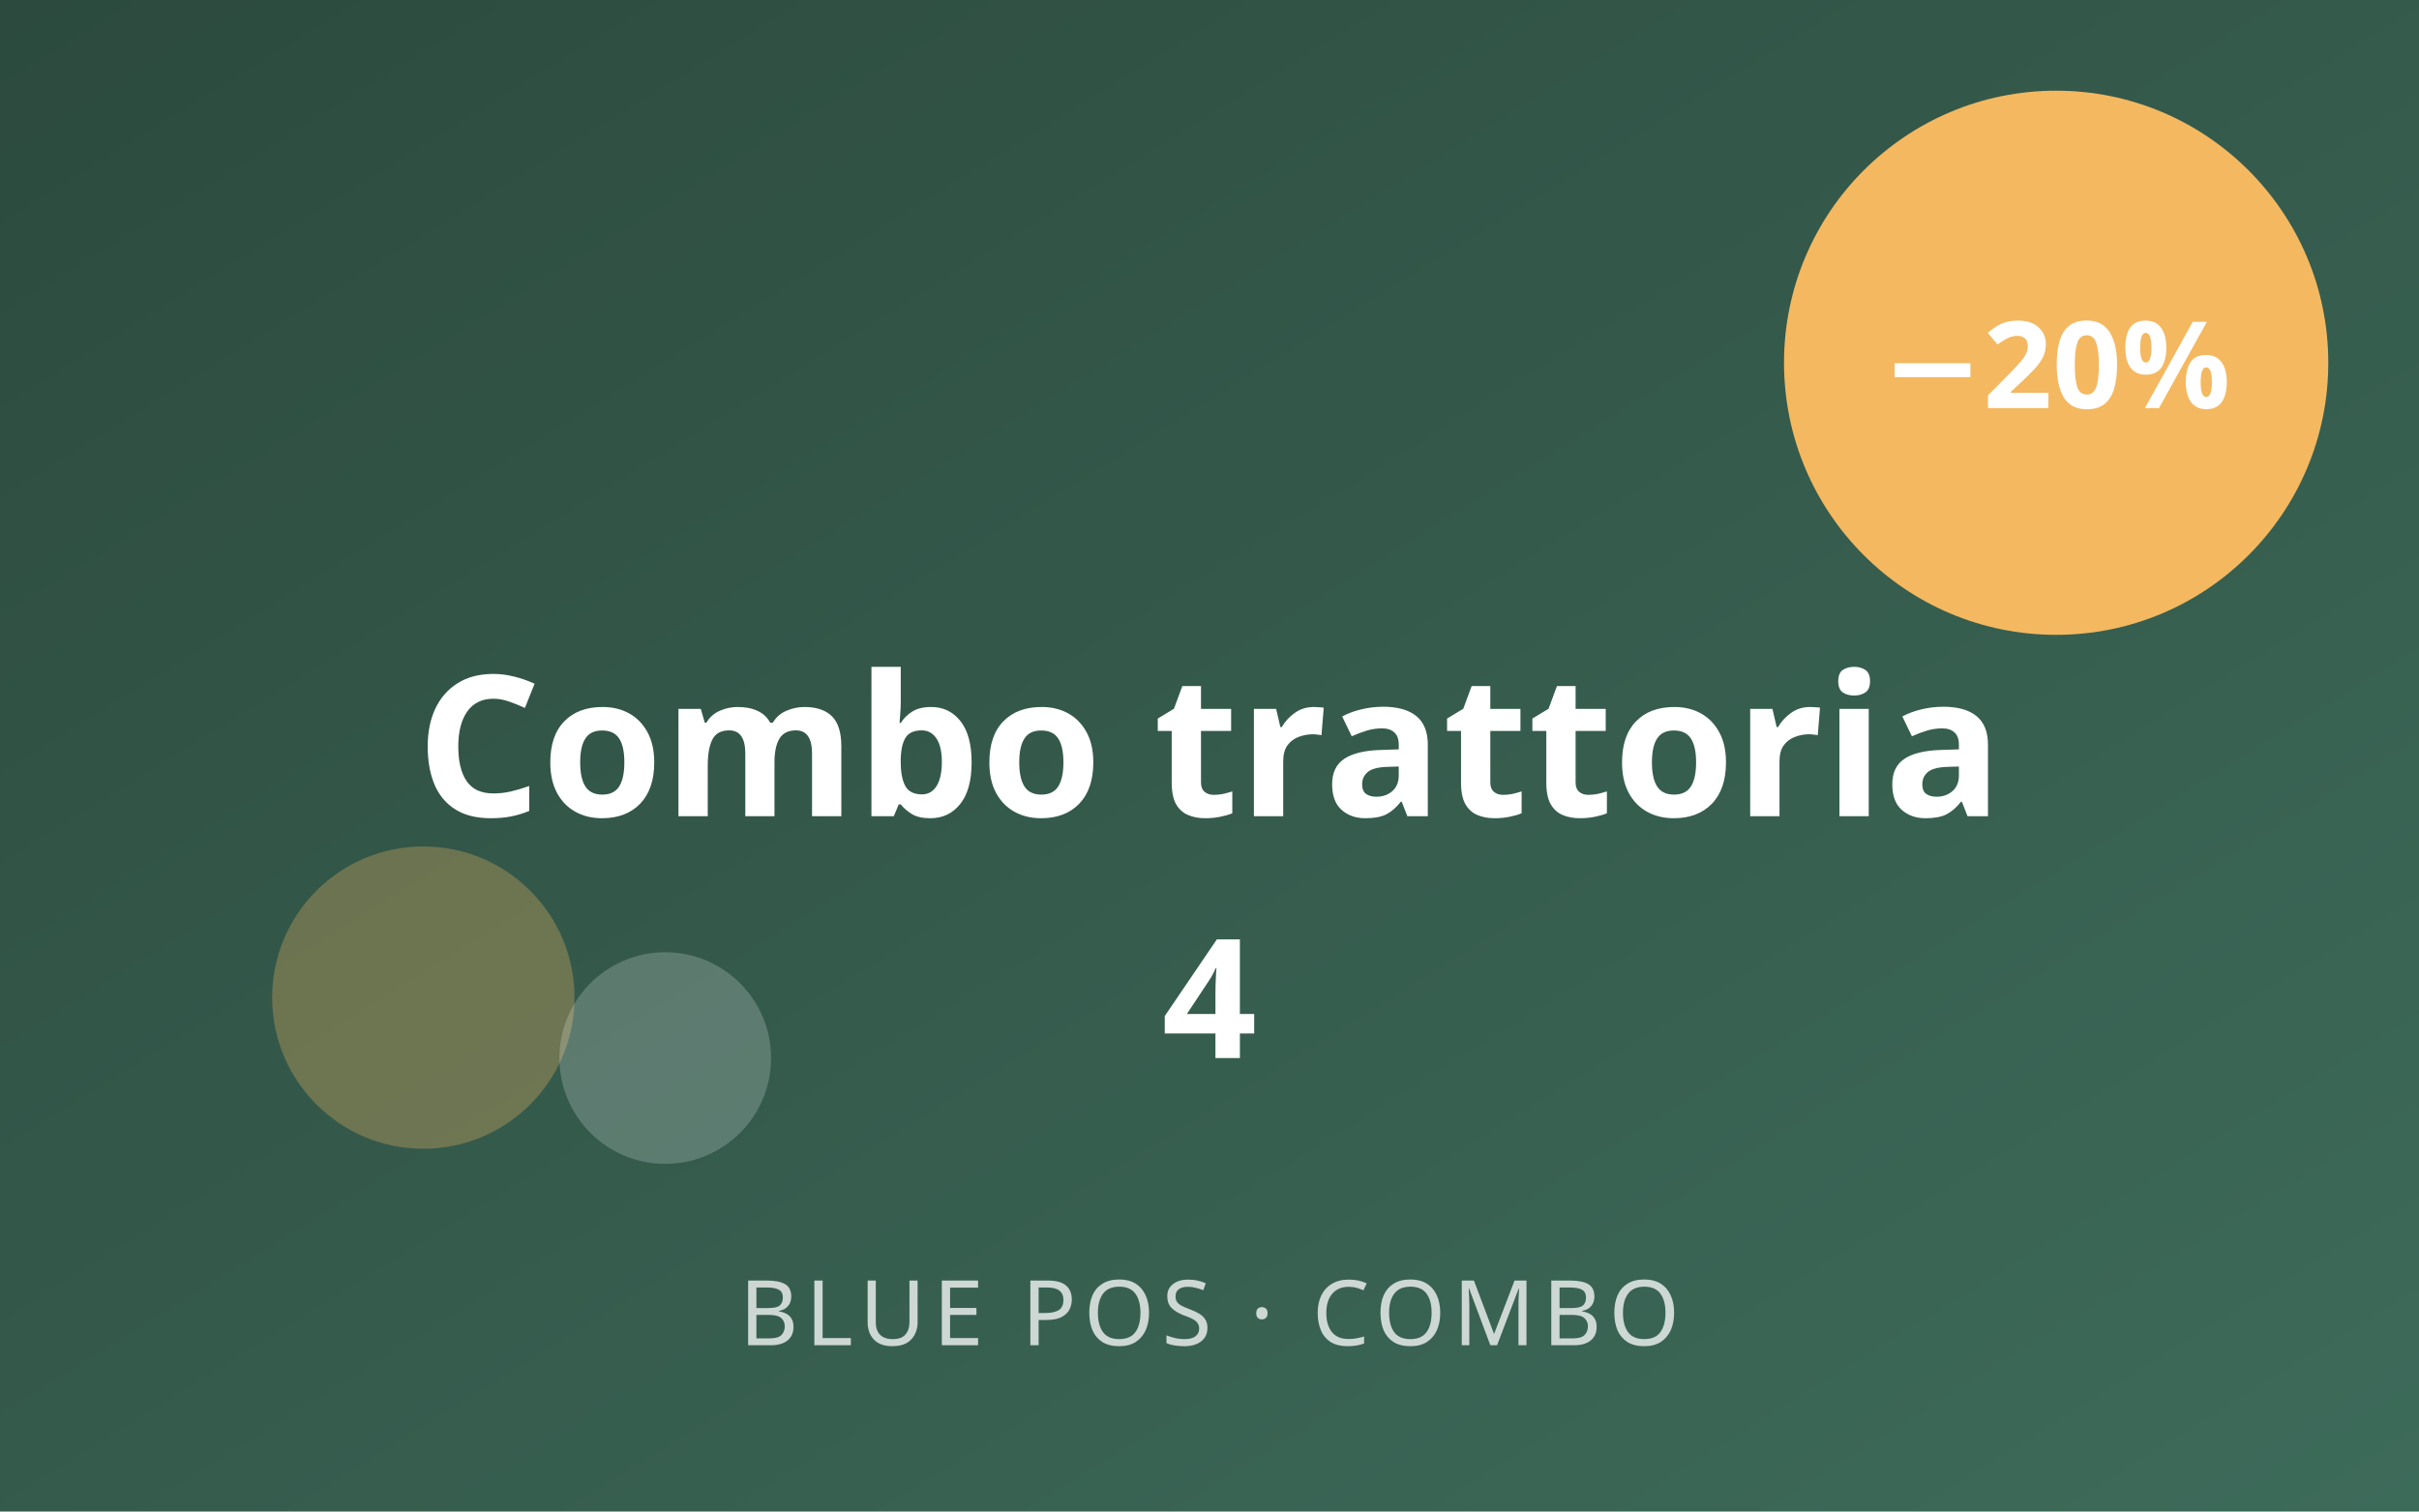
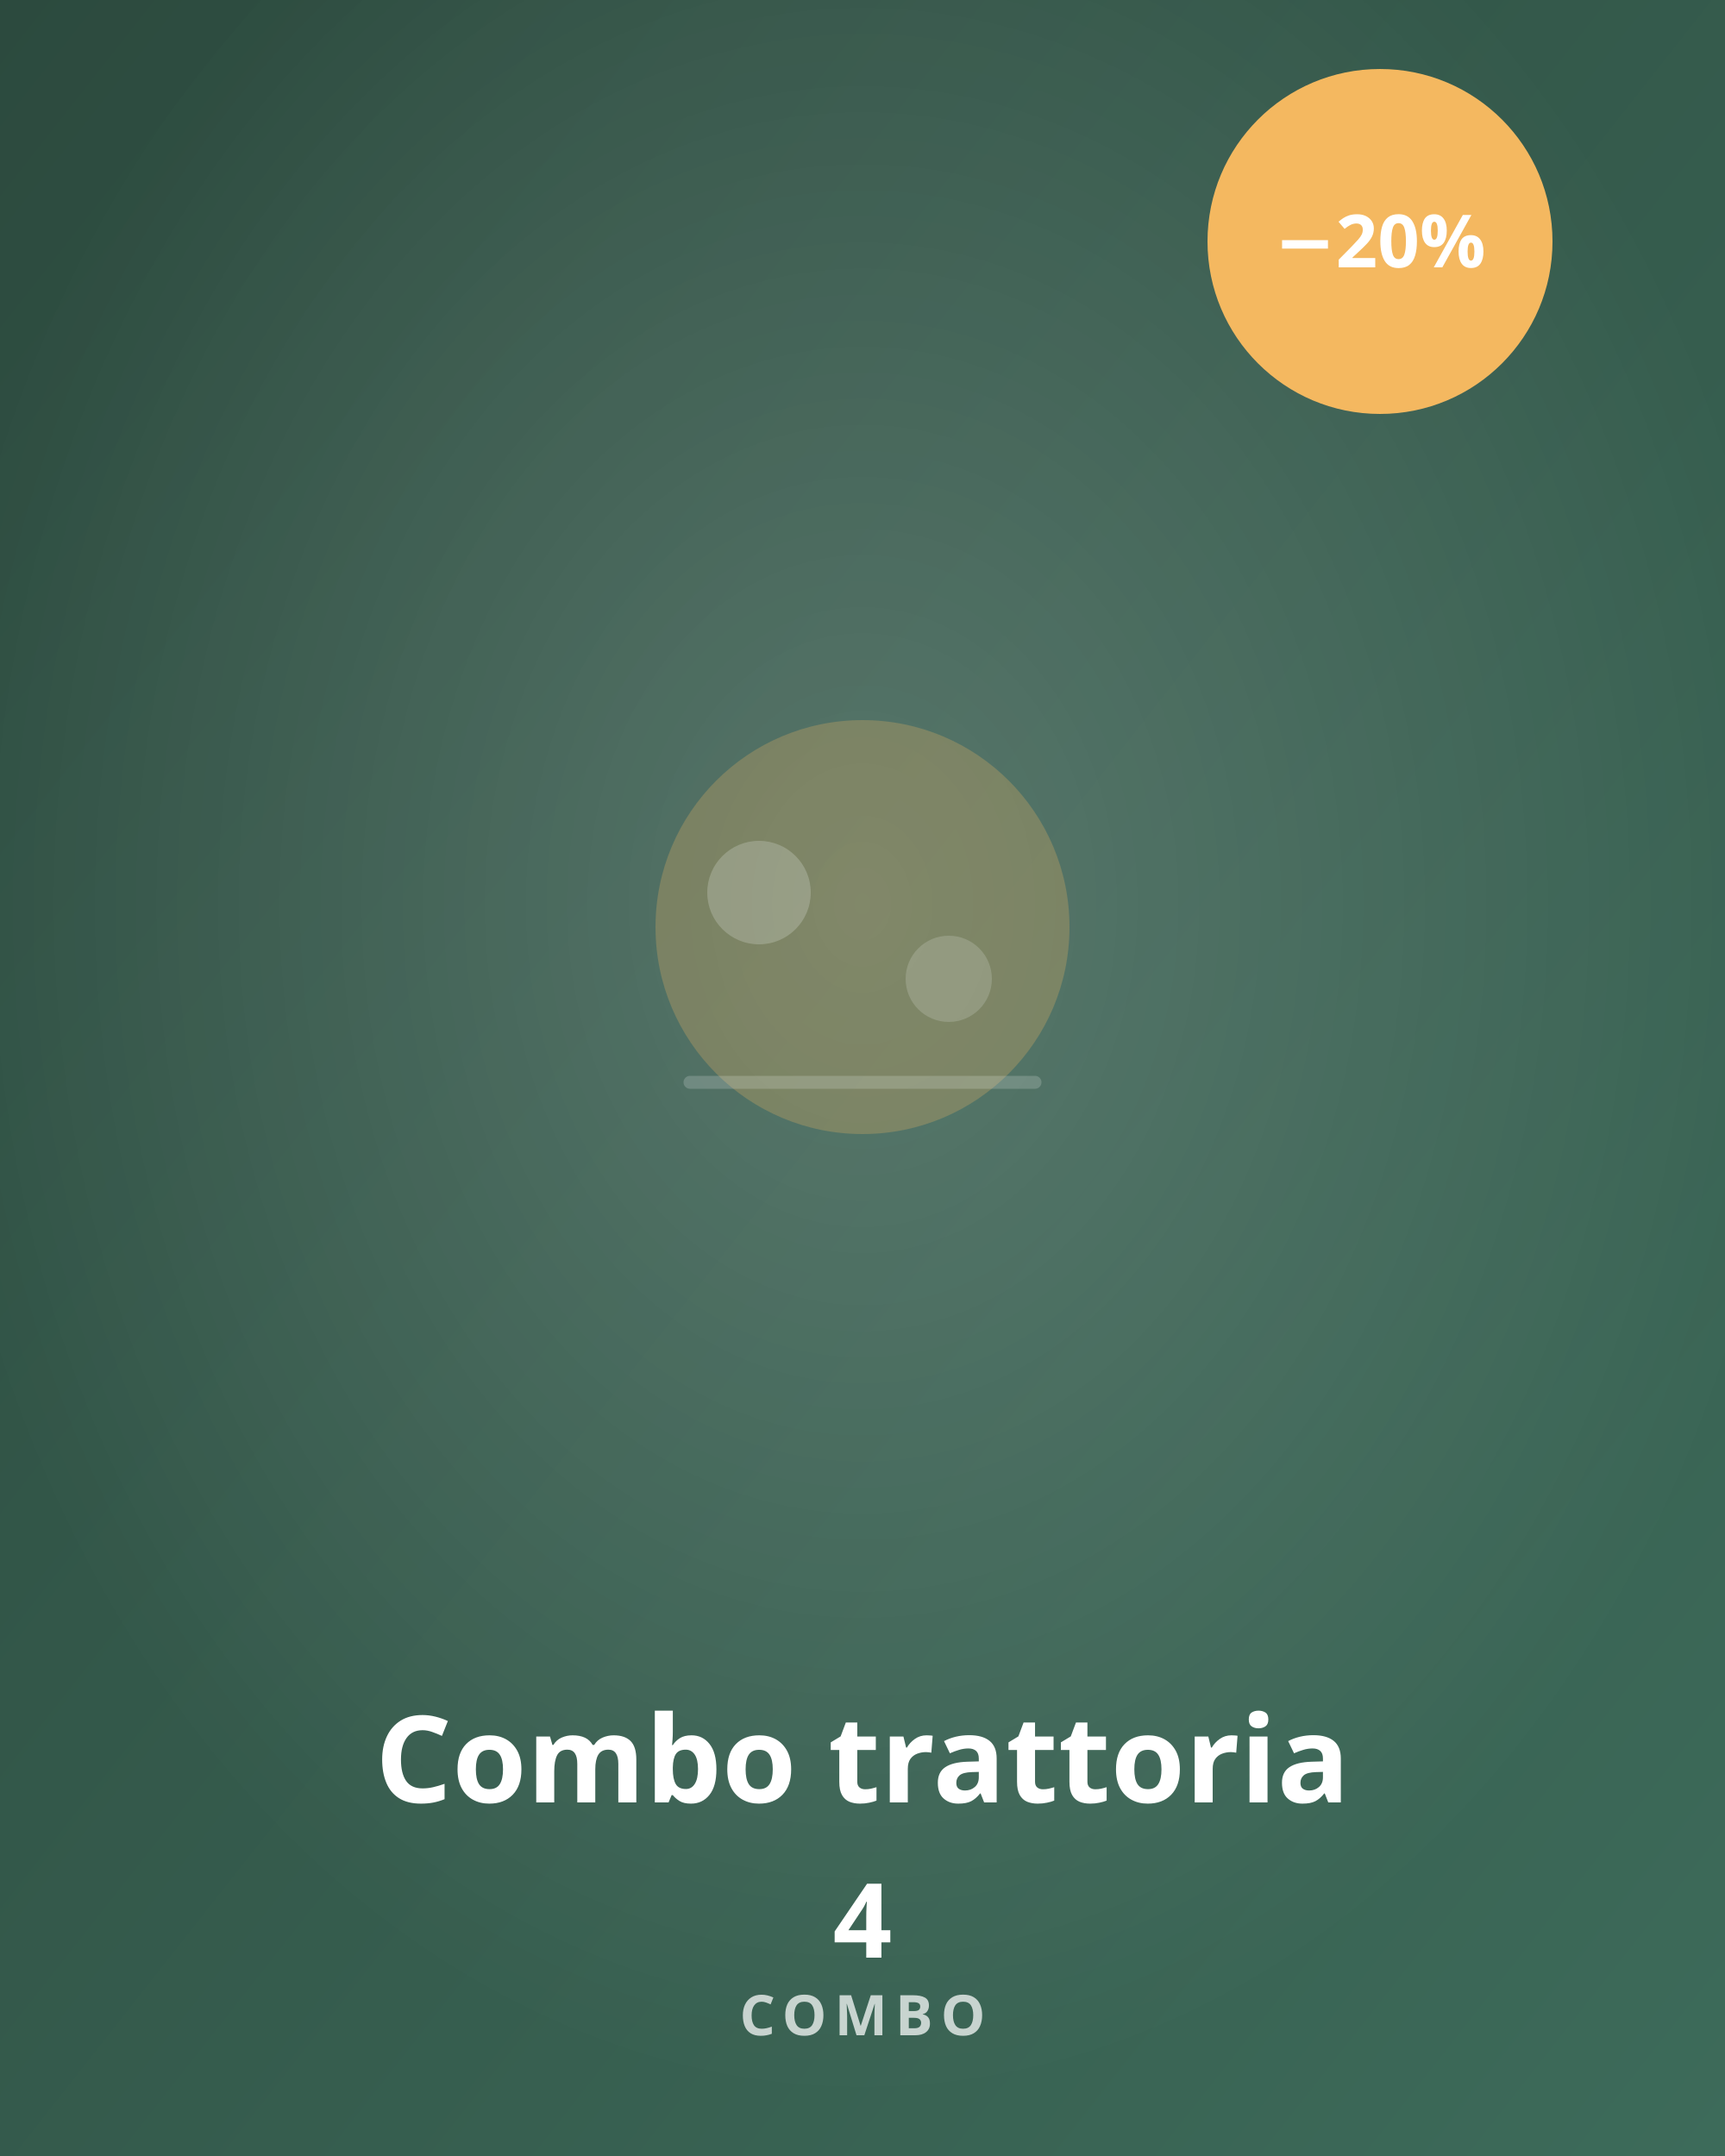
- <svg xmlns="http://www.w3.org/2000/svg" viewBox="0 0 320 200" role="img" aria-label="Combo trattoria 4">
+ <svg xmlns="http://www.w3.org/2000/svg" viewBox="0 0 400 500" role="img" aria-label="Combo trattoria 4">
  <defs>
    <linearGradient id="bg" x1="0%" y1="0%" x2="100%" y2="100%">
      <stop offset="0%" stop-color="#2c4a3e" />
      <stop offset="100%" stop-color="#3d6b5a" />
    </linearGradient>
+     <radialGradient id="halo" cx="50%" cy="42%" r="55%">
+       <stop offset="0%" stop-color="#ffffff" stop-opacity="0.18" />
+       <stop offset="100%" stop-color="#ffffff" stop-opacity="0" />
+     </radialGradient>
  </defs>
-   <rect width="320" height="200" fill="url(#bg)" />
-   <circle cx="56" cy="132" r="20" fill="#f4b860" opacity="0.3" />
-   <circle cx="88" cy="140" r="14" fill="#fff" opacity="0.2" />
-   <circle cx="272" cy="48" r="36" fill="#f4b860" />
-   <text x="272" y="54" text-anchor="middle" fill="#fff" font-family="system-ui,sans-serif" font-size="16" font-weight="700">−20%</text>
-   <text x="160" y="108" text-anchor="middle" fill="#ffffff" font-family="system-ui,sans-serif" font-size="26" font-weight="700">Combo trattoria<tspan x="160" dy="32" font-size="22">4</tspan>
+   <rect width="400" height="500" fill="url(#bg)" />
+   <rect width="400" height="500" fill="url(#halo)" />
+   <g transform="translate(200 215)" opacity="0.92">
+     <circle r="48" fill="#f4b860" opacity="0.28" />
+     <circle cx="-24" cy="-8" r="12" fill="#fff" opacity="0.22" />
+     <circle cx="20" cy="12" r="10" fill="#fff" opacity="0.18" />
+     <path d="M-40 36 H40" stroke="#fff" stroke-width="3" opacity="0.2" stroke-linecap="round" />
+   </g>
+   <g transform="translate(320 56)">
+     <circle r="40" fill="#f4b860" />
+     <text y="6" text-anchor="middle" fill="#fff" font-family="system-ui,sans-serif" font-size="17" font-weight="700">−20%</text>
+   </g>
+   <text x="200" y="418" text-anchor="middle" fill="#ffffff" font-family="system-ui,sans-serif" font-size="28" font-weight="700">Combo trattoria<tspan x="200" dy="36" font-size="24">4</tspan>
  </text>
-   <text x="160" y="178" text-anchor="middle" fill="rgba(255,255,255,0.75)" font-family="system-ui,sans-serif" font-size="12" letter-spacing="0.08em">BLUE POS · COMBO</text>
+   <text x="200" y="472" text-anchor="middle" fill="rgba(255,255,255,0.72)" font-family="system-ui,sans-serif" font-size="13" font-weight="600" letter-spacing="0.14em">COMBO</text>
</svg>
